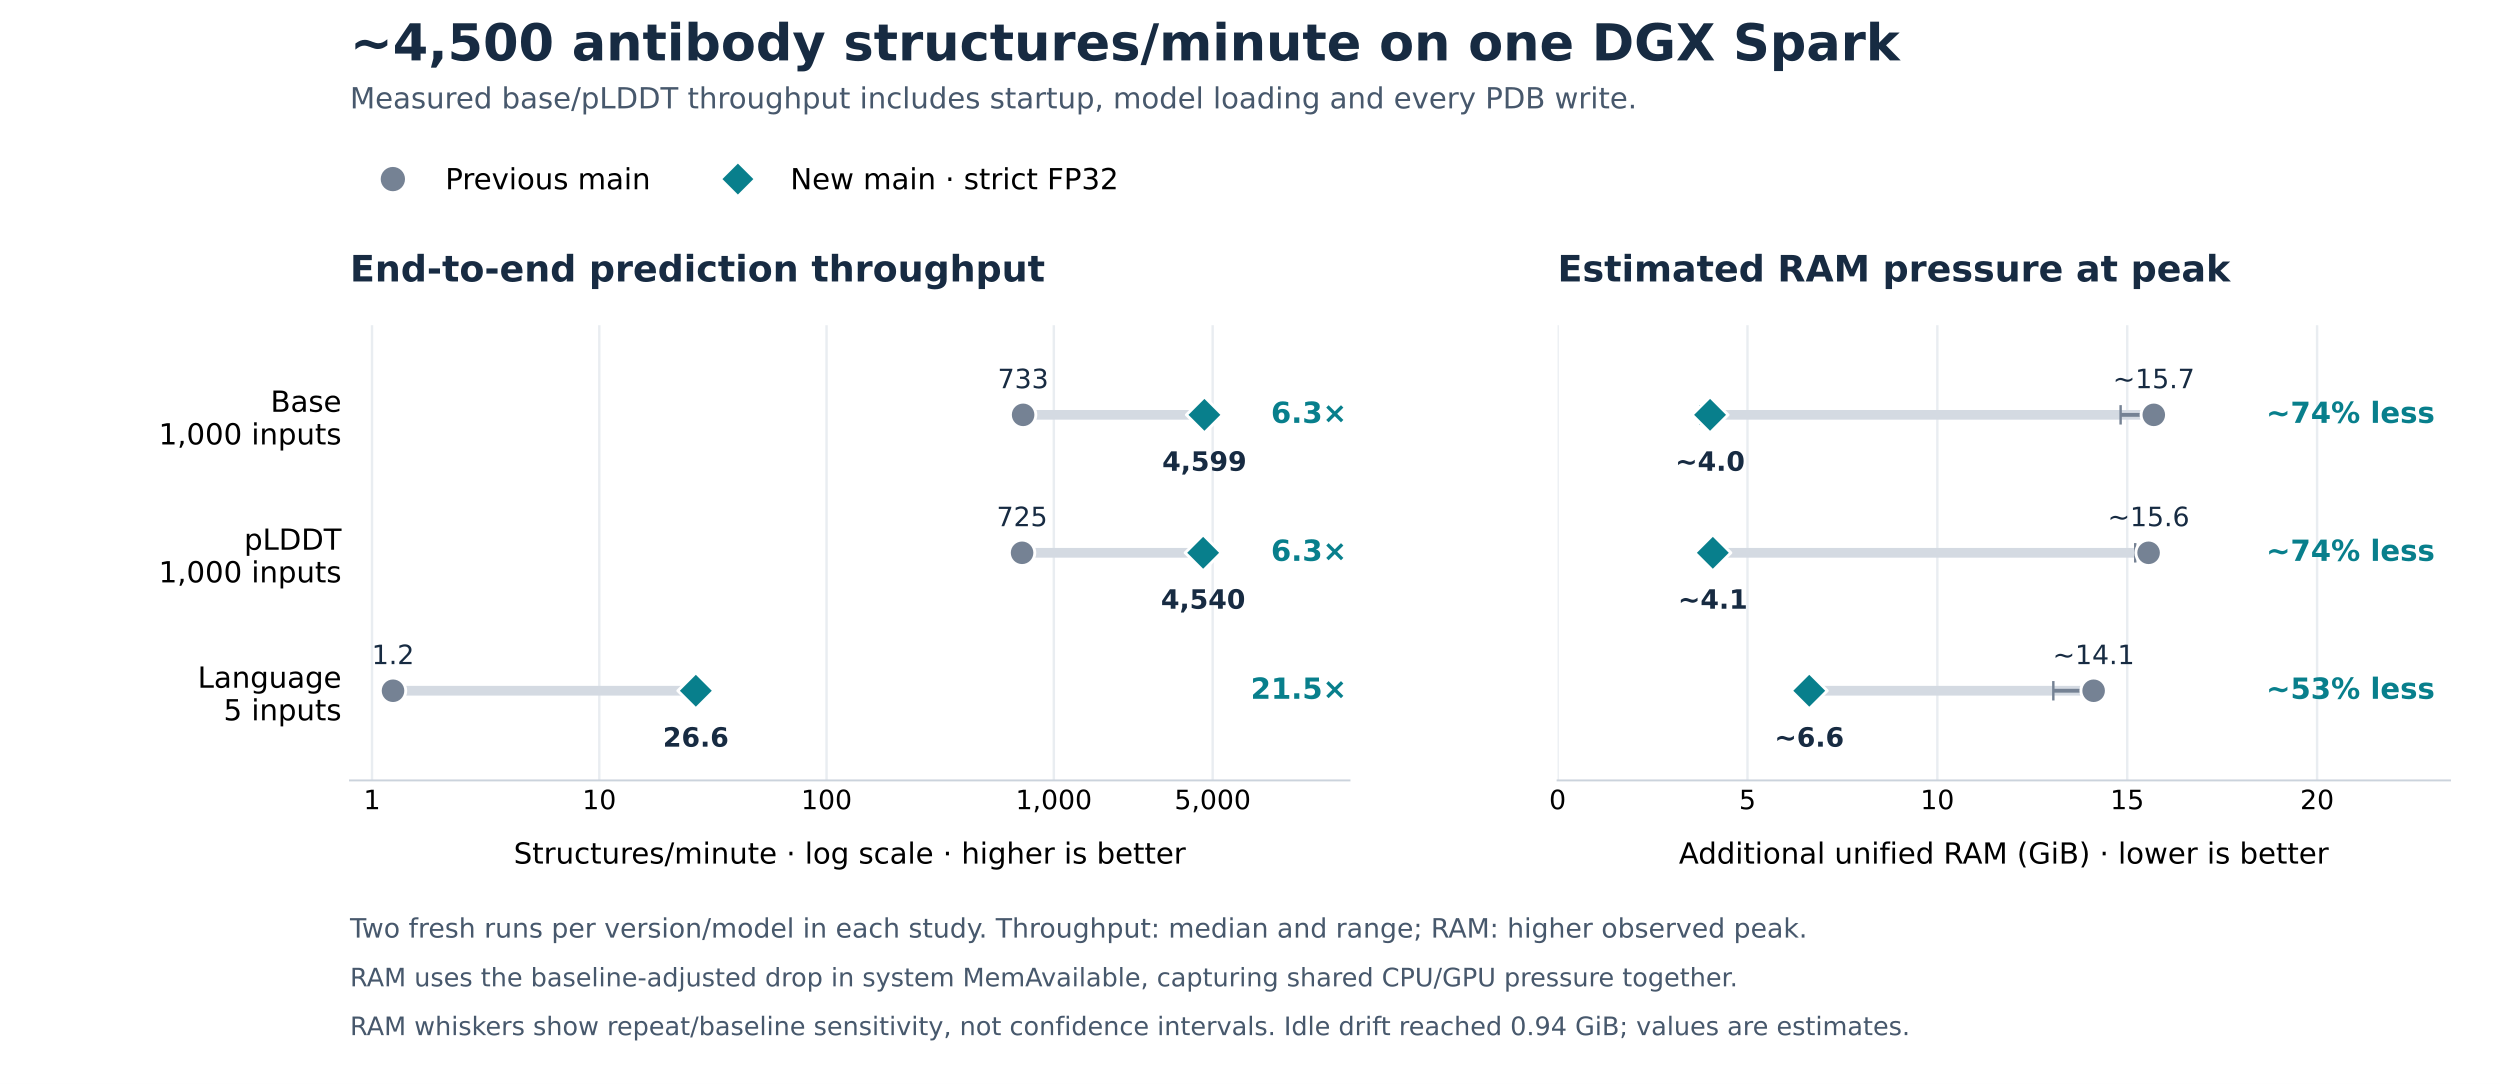
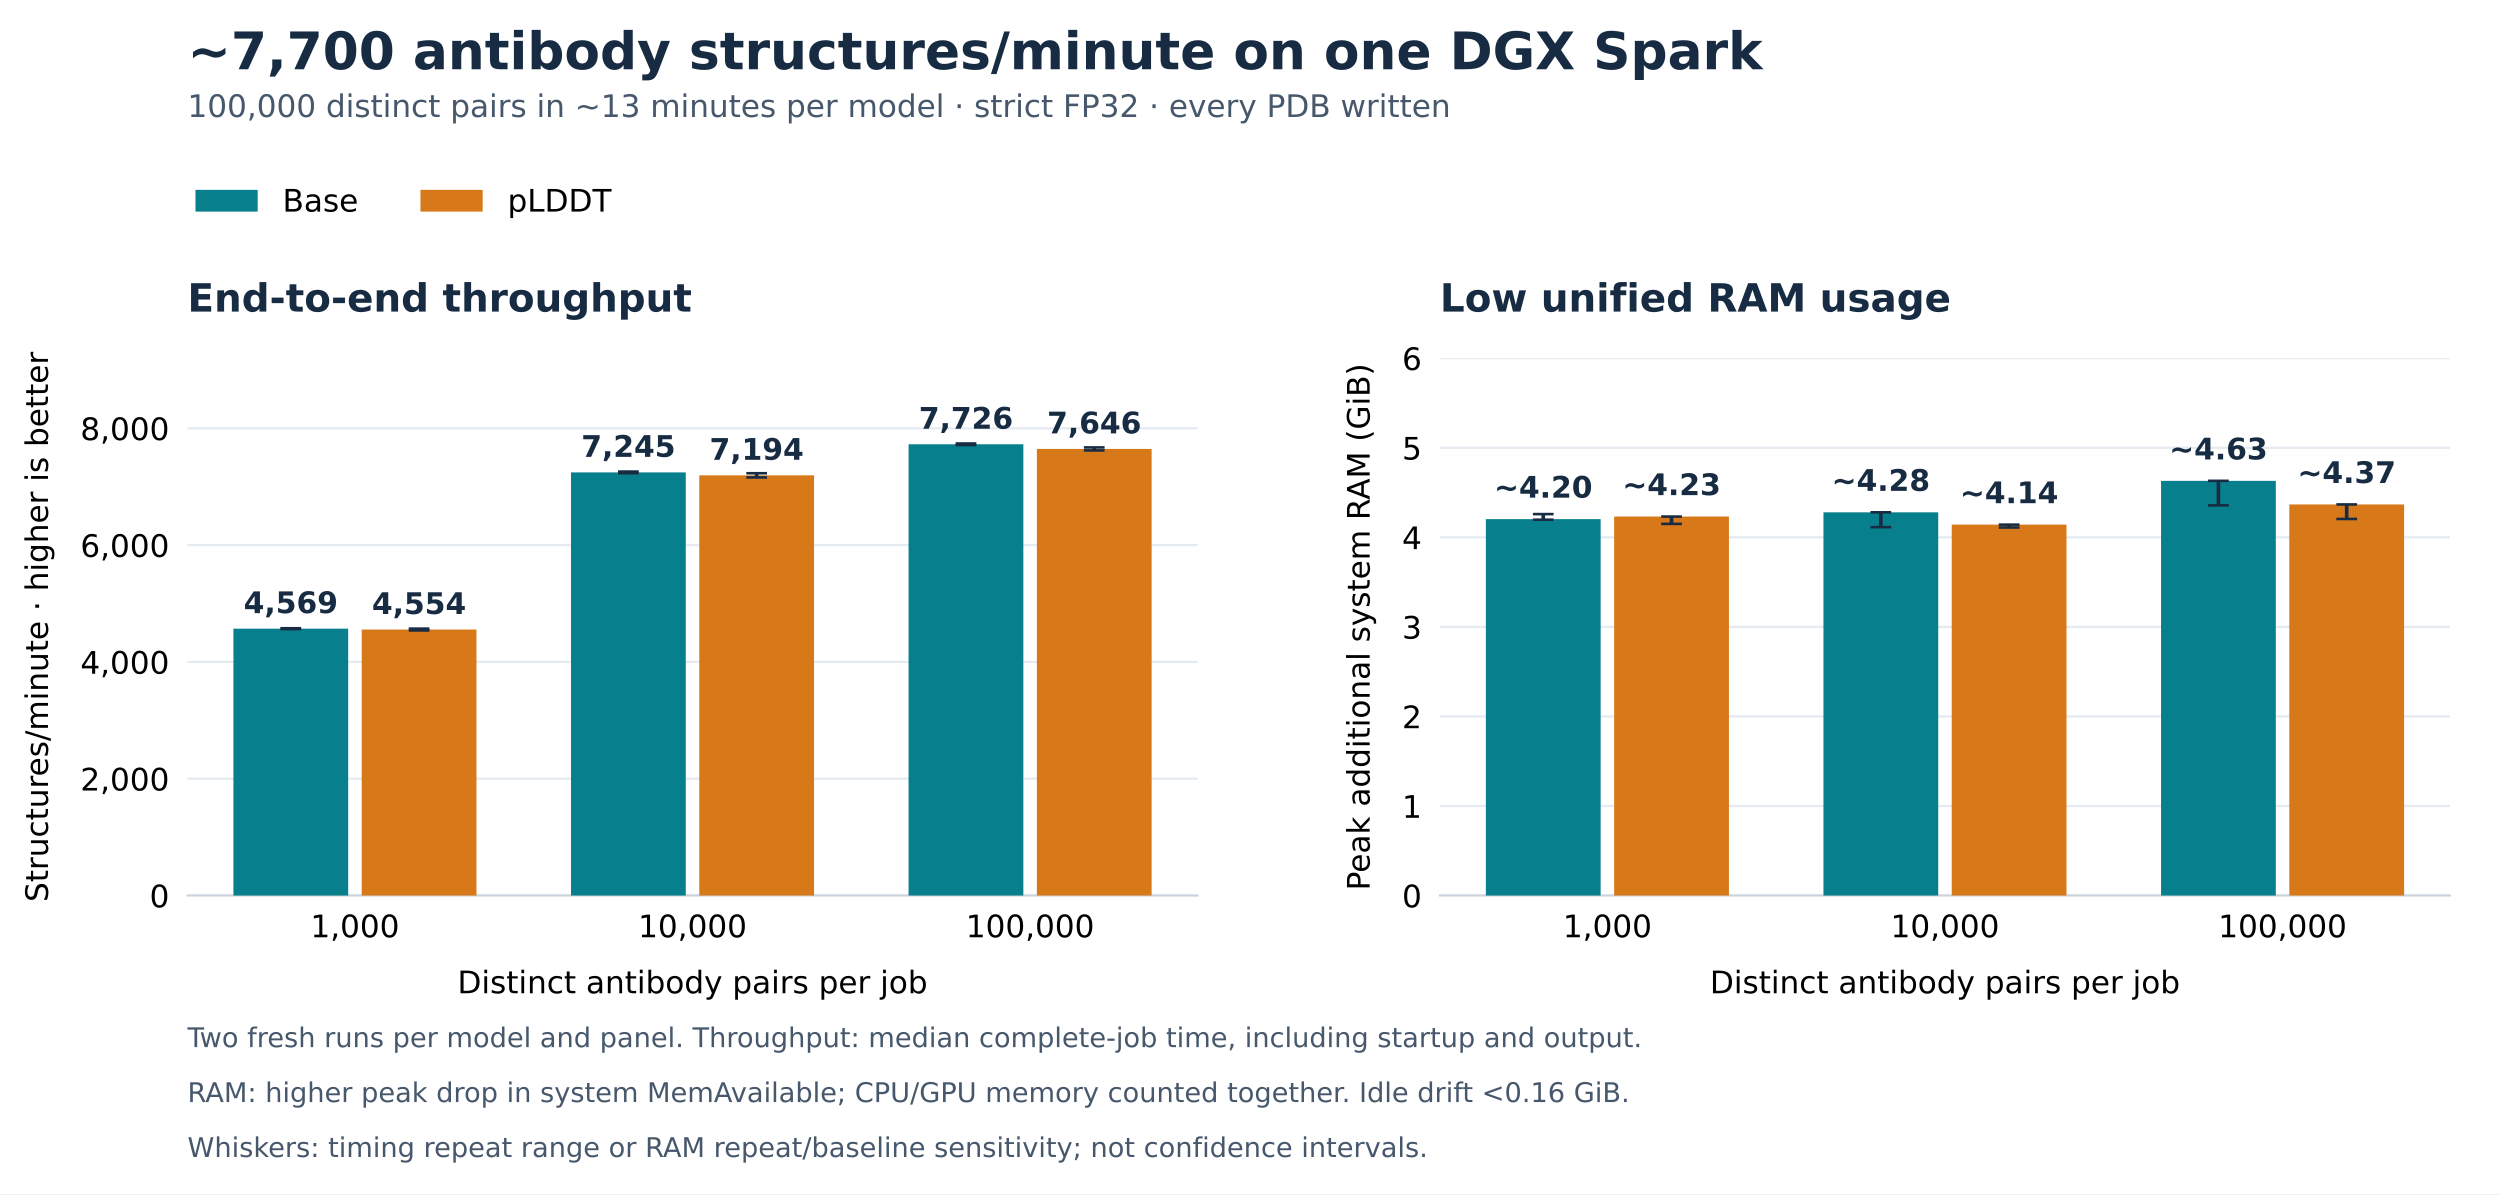
- <svg xmlns="http://www.w3.org/2000/svg" xmlns:xlink="http://www.w3.org/1999/xlink" width="1029.6pt" height="446.4pt" viewBox="0 0 1029.6 446.4" version="1.1">
+ <svg xmlns="http://www.w3.org/2000/svg" xmlns:xlink="http://www.w3.org/1999/xlink" width="964.8pt" height="460.8pt" viewBox="0 0 964.8 460.8" version="1.1">
  <defs>
    <style type="text/css">*{stroke-linejoin: round; stroke-linecap: butt}</style>
  </defs>
  <g id="figure_1">
    <g id="patch_1">
-       <path d="M 0 446.4  L 1029.6 446.4  L 1029.6 0  L 0 0  z " style="fill: #ffffff" />
+       <path d="M 0 460.8 L 964.8 460.8 L 964.8 0 L 0 0 z " style="fill: #ffffff" />
    </g>
    <g id="axes_1">
      <g id="patch_2">
-         <path d="M 144.144 321.408  L 555.774 321.408  L 555.774 133.92  L 144.144 133.92  z " style="fill: #ffffff" />
+         <path d="M 72.36 345.6 L 462.156 345.6 L 462.156 138.24 L 72.36 138.24 z " style="fill: #ffffff" />
      </g>
      <g id="matplotlib.axis_1">
        <g id="xtick_1">
-           <g id="line2d_1">
-             <path d="M 153.214 321.408  L 153.214 133.92  " clip-path="url(#pf43933670c)" style="fill: none; stroke: #e9edf1; stroke-linecap: square" />
-           </g>
+           <g id="line2d_1" />
+           <g id="text_1">
+             <text style="font-size: 12px; font-family: 'DejaVu Sans'; text-anchor: middle" x="136.979" y="361.718" transform="rotate(-0 136.9787 361.7181)">1,000</text>
+           </g>
+         </g>
+         <g id="xtick_2">
          <g id="line2d_2" />
-           <g id="text_1">
-             <text style="font-size: 11px; font-family: 'DejaVu Sans'; text-anchor: middle" x="153.214" y="333.266" transform="rotate(-0 153.2144 333.2663)">1</text>
-           </g>
-         </g>
-         <g id="xtick_2">
-           <g id="line2d_3">
-             <path d="M 246.81 321.408  L 246.81 133.92  " clip-path="url(#pf43933670c)" style="fill: none; stroke: #e9edf1; stroke-linecap: square" />
-           </g>
-           <g id="line2d_4" />
          <g id="text_2">
-             <text style="font-size: 11px; font-family: 'DejaVu Sans'; text-anchor: middle" x="246.81" y="333.266" transform="rotate(-0 246.8105 333.2663)">10</text>
+             <text style="font-size: 12px; font-family: 'DejaVu Sans'; text-anchor: middle" x="267.258" y="361.718" transform="rotate(-0 267.2582 361.7181)">10,000</text>
          </g>
        </g>
        <g id="xtick_3">
-           <g id="line2d_5">
-             <path d="M 340.407 321.408  L 340.407 133.92  " clip-path="url(#pf43933670c)" style="fill: none; stroke: #e9edf1; stroke-linecap: square" />
-           </g>
-           <g id="line2d_6" />
+           <g id="line2d_3" />
          <g id="text_3">
-             <text style="font-size: 11px; font-family: 'DejaVu Sans'; text-anchor: middle" x="340.407" y="333.266" transform="rotate(-0 340.4066 333.2663)">100</text>
-           </g>
-         </g>
-         <g id="xtick_4">
-           <g id="line2d_7">
-             <path d="M 434.003 321.408  L 434.003 133.92  " clip-path="url(#pf43933670c)" style="fill: none; stroke: #e9edf1; stroke-linecap: square" />
-           </g>
-           <g id="line2d_8" />
-           <g id="text_4">
-             <text style="font-size: 11px; font-family: 'DejaVu Sans'; text-anchor: middle" x="434.003" y="333.266" transform="rotate(-0 434.0027 333.2663)">1,000</text>
-           </g>
-         </g>
-         <g id="xtick_5">
-           <g id="line2d_9">
-             <path d="M 499.424 321.408  L 499.424 133.92  " clip-path="url(#pf43933670c)" style="fill: none; stroke: #e9edf1; stroke-linecap: square" />
-           </g>
-           <g id="line2d_10" />
-           <g id="text_5">
-             <text style="font-size: 11px; font-family: 'DejaVu Sans'; text-anchor: middle" x="499.424" y="333.266" transform="rotate(-0 499.4235 333.2663)">5,000</text>
-           </g>
-         </g>
-         <g id="text_6">
-           <text style="font-size: 12px; font-family: 'DejaVu Sans'; text-anchor: middle" x="349.959" y="355.672" transform="rotate(-0 349.959 355.6721)">Structures/minute · log scale · higher is better</text>
+             <text style="font-size: 12px; font-family: 'DejaVu Sans'; text-anchor: middle" x="397.538" y="361.718" transform="rotate(-0 397.5378 361.7181)">100,000</text>
+           </g>
+         </g>
+         <g id="text_4">
+           <text style="font-size: 12px; font-family: 'DejaVu Sans'; text-anchor: middle" x="267.258" y="383.332" transform="rotate(-0 267.2582 383.3319)">Distinct antibody pairs per job</text>
        </g>
      </g>
      <g id="matplotlib.axis_2">
        <g id="ytick_1">
+           <g id="line2d_4">
+             <path d="M 72.36 345.6 L 462.156 345.6 " clip-path="url(#p805d347c36)" style="fill: none; stroke: #e5ebf0; stroke-width: 0.9; stroke-linecap: square" />
+           </g>
+           <g id="line2d_5" />
+           <g id="text_5">
+             <text style="font-size: 12px; font-family: 'DejaVu Sans'; text-anchor: end" x="65.36" y="350.159" transform="rotate(-0 65.36 350.1591)">0</text>
+           </g>
+         </g>
+         <g id="ytick_2">
+           <g id="line2d_6">
+             <path d="M 72.36 300.522 L 462.156 300.522 " clip-path="url(#p805d347c36)" style="fill: none; stroke: #e5ebf0; stroke-width: 0.9; stroke-linecap: square" />
+           </g>
+           <g id="line2d_7" />
+           <g id="text_6">
+             <text style="font-size: 12px; font-family: 'DejaVu Sans'; text-anchor: end" x="65.36" y="305.081" transform="rotate(-0 65.36 305.0808)">2,000</text>
+           </g>
+         </g>
+         <g id="ytick_3">
+           <g id="line2d_8">
+             <path d="M 72.36 255.443 L 462.156 255.443 " clip-path="url(#p805d347c36)" style="fill: none; stroke: #e5ebf0; stroke-width: 0.9; stroke-linecap: square" />
+           </g>
+           <g id="line2d_9" />
+           <g id="text_7">
+             <text style="font-size: 12px; font-family: 'DejaVu Sans'; text-anchor: end" x="65.36" y="260.003" transform="rotate(-0 65.36 260.0025)">4,000</text>
+           </g>
+         </g>
+         <g id="ytick_4">
+           <g id="line2d_10">
+             <path d="M 72.36 210.365 L 462.156 210.365 " clip-path="url(#p805d347c36)" style="fill: none; stroke: #e5ebf0; stroke-width: 0.9; stroke-linecap: square" />
+           </g>
          <g id="line2d_11" />
-           <g id="text_7">
-             <text style="font-size: 12px; font-family: 'DejaVu Sans'" transform="translate(111.4221 169.6016)">Base</text>
-             <text style="font-size: 12px; font-family: 'DejaVu Sans'" transform="translate(65.359 183.039)">1,000 inputs</text>
-           </g>
-         </g>
-         <g id="ytick_2">
-           <g id="line2d_12" />
          <g id="text_8">
-             <text style="font-size: 12px; font-family: 'DejaVu Sans'" transform="translate(100.5302 226.4162)">pLDDT</text>
-             <text style="font-size: 12px; font-family: 'DejaVu Sans'" transform="translate(65.359 239.8536)">1,000 inputs</text>
-           </g>
-         </g>
-         <g id="ytick_3">
+             <text style="font-size: 12px; font-family: 'DejaVu Sans'; text-anchor: end" x="65.36" y="214.924" transform="rotate(-0 65.36 214.9243)">6,000</text>
+           </g>
+         </g>
+         <g id="ytick_5">
+           <g id="line2d_12">
+             <path d="M 72.36 165.287 L 462.156 165.287 " clip-path="url(#p805d347c36)" style="fill: none; stroke: #e5ebf0; stroke-width: 0.9; stroke-linecap: square" />
+           </g>
          <g id="line2d_13" />
          <g id="text_9">
-             <text style="font-size: 12px; font-family: 'DejaVu Sans'" transform="translate(81.42025 283.2307)">Language</text>
-             <text style="font-size: 12px; font-family: 'DejaVu Sans'" transform="translate(92.07775 296.6681)">5 inputs</text>
-           </g>
-         </g>
+             <text style="font-size: 12px; font-family: 'DejaVu Sans'; text-anchor: end" x="65.36" y="169.846" transform="rotate(-0 65.36 169.846)">8,000</text>
+           </g>
+         </g>
+         <g id="text_10">
+           <text style="font-size: 12px; font-family: 'DejaVu Sans'; text-anchor: middle" x="18.511" y="241.92" transform="rotate(-90 18.51063 241.92)">Structures/minute · higher is better</text>
+         </g>
+       </g>
+       <g id="patch_3">
+         <path d="M 72.36 345.6 L 462.156 345.6 " style="fill: none; stroke: #cbd3dc; stroke-width: 0.8; stroke-linejoin: miter; stroke-linecap: square" />
+       </g>
+       <g id="patch_4">
+         <path d="M 90.078 345.6 L 134.373 345.6 L 134.373 242.619 L 90.078 242.619 z " clip-path="url(#p805d347c36)" style="fill: #087f8c" />
+       </g>
+       <g id="patch_5">
+         <path d="M 220.358 345.6 L 264.653 345.6 L 264.653 182.307 L 220.358 182.307 z " clip-path="url(#p805d347c36)" style="fill: #087f8c" />
+       </g>
+       <g id="patch_6">
+         <path d="M 350.637 345.6 L 394.932 345.6 L 394.932 171.456 L 350.637 171.456 z " clip-path="url(#p805d347c36)" style="fill: #087f8c" />
+       </g>
+       <g id="text_11">
+         <text style="font-weight: 700; font-size: 11.5px; font-family: 'DejaVu Sans'; text-anchor: middle; fill: #172b42" x="112.226" y="236.621" transform="rotate(-0 112.2255 236.6214)">4,569</text>
+       </g>
+       <g id="text_12">
+         <text style="font-weight: 700; font-size: 11.5px; font-family: 'DejaVu Sans'; text-anchor: middle; fill: #172b42" x="242.505" y="176.309" transform="rotate(-0 242.5051 176.3093)">7,245</text>
+       </g>
+       <g id="text_13">
+         <text style="font-weight: 700; font-size: 11.5px; font-family: 'DejaVu Sans'; text-anchor: middle; fill: #172b42" x="372.785" y="165.458" transform="rotate(-0 372.7847 165.458)">7,726</text>
+       </g>
+       <g id="patch_7">
+         <path d="M 139.584 345.6 L 183.879 345.6 L 183.879 242.95 L 139.584 242.95 z " clip-path="url(#p805d347c36)" style="fill: #d77819" />
+       </g>
+       <g id="patch_8">
+         <path d="M 269.864 345.6 L 314.159 345.6 L 314.159 183.445 L 269.864 183.445 z " clip-path="url(#p805d347c36)" style="fill: #d77819" />
+       </g>
+       <g id="patch_9">
+         <path d="M 400.143 345.6 L 444.438 345.6 L 444.438 173.256 L 400.143 173.256 z " clip-path="url(#p805d347c36)" style="fill: #d77819" />
+       </g>
+       <g id="text_14">
+         <text style="font-weight: 700; font-size: 11.5px; font-family: 'DejaVu Sans'; text-anchor: middle; fill: #172b42" x="161.732" y="236.953" transform="rotate(-0 161.7318 236.9526)">4,554</text>
+       </g>
+       <g id="text_15">
+         <text style="font-weight: 700; font-size: 11.5px; font-family: 'DejaVu Sans'; text-anchor: middle; fill: #172b42" x="292.011" y="177.447" transform="rotate(-0 292.0113 177.4475)">7,194</text>
+       </g>
+       <g id="text_16">
+         <text style="font-weight: 700; font-size: 11.5px; font-family: 'DejaVu Sans'; text-anchor: middle; fill: #172b42" x="422.291" y="167.258" transform="rotate(-0 422.2909 167.2584)">7,646</text>
+       </g>
+       <g id="text_17">
+         <text style="font-weight: 700; font-size: 15px; font-family: 'DejaVu Sans'; text-anchor: start; fill: #172b42" x="72.36" y="120.24" transform="rotate(-0 72.36 120.24)">End-to-end throughput</text>
+       </g>
+       <g id="LineCollection_1">
+         <path d="M 112.226 242.785 L 112.226 242.453 " clip-path="url(#p805d347c36)" style="fill: none; stroke: #172b42; stroke-width: 1.4" />
+         <path d="M 242.505 182.639 L 242.505 181.974 " clip-path="url(#p805d347c36)" style="fill: none; stroke: #172b42; stroke-width: 1.4" />
+         <path d="M 372.785 171.754 L 372.785 171.157 " clip-path="url(#p805d347c36)" style="fill: none; stroke: #172b42; stroke-width: 1.4" />
      </g>
      <g id="line2d_14">
-         <path d="M 421.361 170.849  L 496.024 170.849  " clip-path="url(#pf43933670c)" style="fill: none; stroke: #d4dae2; stroke-width: 4; stroke-linecap: square" />
+         <defs>
+           <path id="m60448e341d" d="M 4 0 L -4 -0 " style="stroke: #172b42" />
+         </defs>
+         <g clip-path="url(#p805d347c36)">
+           <use xlink:href="#m60448e341d" x="112.226" y="242.785" style="fill: #172b42; stroke: #172b42" />
+           <use xlink:href="#m60448e341d" x="242.505" y="182.639" style="fill: #172b42; stroke: #172b42" />
+           <use xlink:href="#m60448e341d" x="372.785" y="171.754" style="fill: #172b42; stroke: #172b42" />
+         </g>
      </g>
      <g id="line2d_15">
-         <path d="M 420.931 227.664  L 495.502 227.664  " clip-path="url(#pf43933670c)" style="fill: none; stroke: #d4dae2; stroke-width: 4; stroke-linecap: square" />
+         <g clip-path="url(#p805d347c36)">
+           <use xlink:href="#m60448e341d" x="112.226" y="242.453" style="fill: #172b42; stroke: #172b42" />
+           <use xlink:href="#m60448e341d" x="242.505" y="181.974" style="fill: #172b42; stroke: #172b42" />
+           <use xlink:href="#m60448e341d" x="372.785" y="171.157" style="fill: #172b42; stroke: #172b42" />
+         </g>
+       </g>
+       <g id="LineCollection_2">
+         <path d="M 161.732 243.31 L 161.732 242.588 " clip-path="url(#p805d347c36)" style="fill: none; stroke: #172b42; stroke-width: 1.4" />
+         <path d="M 292.011 184.252 L 292.011 182.631 " clip-path="url(#p805d347c36)" style="fill: none; stroke: #172b42; stroke-width: 1.4" />
+         <path d="M 422.291 173.827 L 422.291 172.682 " clip-path="url(#p805d347c36)" style="fill: none; stroke: #172b42; stroke-width: 1.4" />
      </g>
      <g id="line2d_16">
-         <path d="M 161.864 284.479  L 286.575 284.479  " clip-path="url(#pf43933670c)" style="fill: none; stroke: #d4dae2; stroke-width: 4; stroke-linecap: square" />
-       </g>
-       <g id="LineCollection_1">
-         <path d="M 421.242 170.849  L 421.479 170.849  " clip-path="url(#pf43933670c)" style="fill: none; stroke: #758294; stroke-width: 1.6" />
+         <g clip-path="url(#p805d347c36)">
+           <use xlink:href="#m60448e341d" x="161.732" y="243.31" style="fill: #172b42; stroke: #172b42" />
+           <use xlink:href="#m60448e341d" x="292.011" y="184.252" style="fill: #172b42; stroke: #172b42" />
+           <use xlink:href="#m60448e341d" x="422.291" y="173.827" style="fill: #172b42; stroke: #172b42" />
+         </g>
      </g>
      <g id="line2d_17">
-         <defs>
-           <path id="mc9628ff469" d="M 0 4  L 0 -4  " style="stroke: #758294" />
-         </defs>
-         <g clip-path="url(#pf43933670c)">
-           <use xlink:href="#mc9628ff469" x="421.242" y="170.849" style="fill: #758294; stroke: #758294" />
-         </g>
-       </g>
-       <g id="line2d_18">
-         <g clip-path="url(#pf43933670c)">
-           <use xlink:href="#mc9628ff469" x="421.479" y="170.849" style="fill: #758294; stroke: #758294" />
-         </g>
-       </g>
-       <g id="LineCollection_2">
-         <path d="M 495.792 170.849  L 496.258 170.849  " clip-path="url(#pf43933670c)" style="fill: none; stroke: #087f8c; stroke-width: 1.6" />
-       </g>
-       <g id="line2d_19">
-         <defs>
-           <path id="med620da8b1" d="M 0 4  L 0 -4  " style="stroke: #087f8c" />
-         </defs>
-         <g clip-path="url(#pf43933670c)">
-           <use xlink:href="#med620da8b1" x="495.792" y="170.849" style="fill: #087f8c; stroke: #087f8c" />
-         </g>
-       </g>
-       <g id="line2d_20">
-         <g clip-path="url(#pf43933670c)">
-           <use xlink:href="#med620da8b1" x="496.258" y="170.849" style="fill: #087f8c; stroke: #087f8c" />
-         </g>
+         <g clip-path="url(#p805d347c36)">
+           <use xlink:href="#m60448e341d" x="161.732" y="242.588" style="fill: #172b42; stroke: #172b42" />
+           <use xlink:href="#m60448e341d" x="292.011" y="182.631" style="fill: #172b42; stroke: #172b42" />
+           <use xlink:href="#m60448e341d" x="422.291" y="172.682" style="fill: #172b42; stroke: #172b42" />
+         </g>
+       </g>
+     </g>
+     <g id="axes_2">
+       <g id="patch_10">
+         <path d="M 555.708 345.6 L 945.504 345.6 L 945.504 138.24 L 555.708 138.24 z " style="fill: #ffffff" />
+       </g>
+       <g id="matplotlib.axis_3">
+         <g id="xtick_4">
+           <g id="line2d_18" />
+           <g id="text_18">
+             <text style="font-size: 12px; font-family: 'DejaVu Sans'; text-anchor: middle" x="620.326" y="361.718" transform="rotate(-0 620.3262 361.7181)">1,000</text>
+           </g>
+         </g>
+         <g id="xtick_5">
+           <g id="line2d_19" />
+           <g id="text_19">
+             <text style="font-size: 12px; font-family: 'DejaVu Sans'; text-anchor: middle" x="750.606" y="361.718" transform="rotate(-0 750.6058 361.7181)">10,000</text>
+           </g>
+         </g>
+         <g id="xtick_6">
+           <g id="line2d_20" />
+           <g id="text_20">
+             <text style="font-size: 12px; font-family: 'DejaVu Sans'; text-anchor: middle" x="880.885" y="361.718" transform="rotate(-0 880.8853 361.7181)">100,000</text>
+           </g>
+         </g>
+         <g id="text_21">
+           <text style="font-size: 12px; font-family: 'DejaVu Sans'; text-anchor: middle" x="750.606" y="383.332" transform="rotate(-0 750.6058 383.3319)">Distinct antibody pairs per job</text>
+         </g>
+       </g>
+       <g id="matplotlib.axis_4">
+         <g id="ytick_6">
+           <g id="line2d_21">
+             <path d="M 555.708 345.6 L 945.504 345.6 " clip-path="url(#p4f1511c86a)" style="fill: none; stroke: #e5ebf0; stroke-width: 0.9; stroke-linecap: square" />
+           </g>
+           <g id="line2d_22" />
+           <g id="text_22">
+             <text style="font-size: 12px; font-family: 'DejaVu Sans'; text-anchor: end" x="548.708" y="350.159" transform="rotate(-0 548.7076 350.1591)">0</text>
+           </g>
+         </g>
+         <g id="ytick_7">
+           <g id="line2d_23">
+             <path d="M 555.708 311.04 L 945.504 311.04 " clip-path="url(#p4f1511c86a)" style="fill: none; stroke: #e5ebf0; stroke-width: 0.9; stroke-linecap: square" />
+           </g>
+           <g id="line2d_24" />
+           <g id="text_23">
+             <text style="font-size: 12px; font-family: 'DejaVu Sans'; text-anchor: end" x="548.708" y="315.599" transform="rotate(-0 548.7076 315.5991)">1</text>
+           </g>
+         </g>
+         <g id="ytick_8">
+           <g id="line2d_25">
+             <path d="M 555.708 276.48 L 945.504 276.48 " clip-path="url(#p4f1511c86a)" style="fill: none; stroke: #e5ebf0; stroke-width: 0.9; stroke-linecap: square" />
+           </g>
+           <g id="line2d_26" />
+           <g id="text_24">
+             <text style="font-size: 12px; font-family: 'DejaVu Sans'; text-anchor: end" x="548.708" y="281.039" transform="rotate(-0 548.7076 281.0391)">2</text>
+           </g>
+         </g>
+         <g id="ytick_9">
+           <g id="line2d_27">
+             <path d="M 555.708 241.92 L 945.504 241.92 " clip-path="url(#p4f1511c86a)" style="fill: none; stroke: #e5ebf0; stroke-width: 0.9; stroke-linecap: square" />
+           </g>
+           <g id="line2d_28" />
+           <g id="text_25">
+             <text style="font-size: 12px; font-family: 'DejaVu Sans'; text-anchor: end" x="548.708" y="246.479" transform="rotate(-0 548.7076 246.4791)">3</text>
+           </g>
+         </g>
+         <g id="ytick_10">
+           <g id="line2d_29">
+             <path d="M 555.708 207.36 L 945.504 207.36 " clip-path="url(#p4f1511c86a)" style="fill: none; stroke: #e5ebf0; stroke-width: 0.9; stroke-linecap: square" />
+           </g>
+           <g id="line2d_30" />
+           <g id="text_26">
+             <text style="font-size: 12px; font-family: 'DejaVu Sans'; text-anchor: end" x="548.708" y="211.919" transform="rotate(-0 548.7076 211.9191)">4</text>
+           </g>
+         </g>
+         <g id="ytick_11">
+           <g id="line2d_31">
+             <path d="M 555.708 172.8 L 945.504 172.8 " clip-path="url(#p4f1511c86a)" style="fill: none; stroke: #e5ebf0; stroke-width: 0.9; stroke-linecap: square" />
+           </g>
+           <g id="line2d_32" />
+           <g id="text_27">
+             <text style="font-size: 12px; font-family: 'DejaVu Sans'; text-anchor: end" x="548.708" y="177.359" transform="rotate(-0 548.7076 177.3591)">5</text>
+           </g>
+         </g>
+         <g id="ytick_12">
+           <g id="line2d_33">
+             <path d="M 555.708 138.24 L 945.504 138.24 " clip-path="url(#p4f1511c86a)" style="fill: none; stroke: #e5ebf0; stroke-width: 0.9; stroke-linecap: square" />
+           </g>
+           <g id="line2d_34" />
+           <g id="text_28">
+             <text style="font-size: 12px; font-family: 'DejaVu Sans'; text-anchor: end" x="548.708" y="142.799" transform="rotate(-0 548.7076 142.7991)">6</text>
+           </g>
+         </g>
+         <g id="text_29">
+           <text style="font-size: 12px; font-family: 'DejaVu Sans'; text-anchor: middle" x="528.577" y="241.92" transform="rotate(-90 528.5769 241.92)">Peak additional system RAM (GiB)</text>
+         </g>
+       </g>
+       <g id="patch_11">
+         <path d="M 555.708 345.6 L 945.504 345.6 " style="fill: none; stroke: #cbd3dc; stroke-width: 0.8; stroke-linejoin: miter; stroke-linecap: square" />
+       </g>
+       <g id="patch_12">
+         <path d="M 573.426 345.6 L 617.721 345.6 L 617.721 200.333 L 573.426 200.333 z " clip-path="url(#p4f1511c86a)" style="fill: #087f8c" />
+       </g>
+       <g id="patch_13">
+         <path d="M 703.705 345.6 L 748 345.6 L 748 197.708 L 703.705 197.708 z " clip-path="url(#p4f1511c86a)" style="fill: #087f8c" />
+       </g>
+       <g id="patch_14">
+         <path d="M 833.985 345.6 L 878.28 345.6 L 878.28 185.575 L 833.985 185.575 z " clip-path="url(#p4f1511c86a)" style="fill: #087f8c" />
+       </g>
+       <g id="text_30">
+         <text style="font-weight: 700; font-size: 11.5px; font-family: 'DejaVu Sans'; text-anchor: middle; fill: #172b42" x="595.573" y="192.066" transform="rotate(-0 595.5731 192.0663)">~4.20</text>
+       </g>
+       <g id="text_31">
+         <text style="font-weight: 700; font-size: 11.5px; font-family: 'DejaVu Sans'; text-anchor: middle; fill: #172b42" x="725.853" y="189.441" transform="rotate(-0 725.8527 189.4415)">~4.28</text>
+       </g>
+       <g id="text_32">
+         <text style="font-weight: 700; font-size: 11.5px; font-family: 'DejaVu Sans'; text-anchor: middle; fill: #172b42" x="856.132" y="177.308" transform="rotate(-0 856.1322 177.3078)">~4.63</text>
+       </g>
+       <g id="patch_15">
+         <path d="M 622.932 345.6 L 667.227 345.6 L 667.227 199.344 L 622.932 199.344 z " clip-path="url(#p4f1511c86a)" style="fill: #d77819" />
+       </g>
+       <g id="patch_16">
+         <path d="M 753.211 345.6 L 797.506 345.6 L 797.506 202.464 L 753.211 202.464 z " clip-path="url(#p4f1511c86a)" style="fill: #d77819" />
+       </g>
+       <g id="patch_17">
+         <path d="M 883.491 345.6 L 927.786 345.6 L 927.786 194.675 L 883.491 194.675 z " clip-path="url(#p4f1511c86a)" style="fill: #d77819" />
+       </g>
+       <g id="text_33">
+         <text style="font-weight: 700; font-size: 11.5px; font-family: 'DejaVu Sans'; text-anchor: middle; fill: #172b42" x="645.079" y="191.078" transform="rotate(-0 645.0793 191.0775)">~4.23</text>
+       </g>
+       <g id="text_34">
+         <text style="font-weight: 700; font-size: 11.5px; font-family: 'DejaVu Sans'; text-anchor: middle; fill: #172b42" x="775.359" y="194.197" transform="rotate(-0 775.3589 194.1974)">~4.14</text>
+       </g>
+       <g id="text_35">
+         <text style="font-weight: 700; font-size: 11.5px; font-family: 'DejaVu Sans'; text-anchor: middle; fill: #172b42" x="905.638" y="186.408" transform="rotate(-0 905.6385 186.4079)">~4.37</text>
+       </g>
+       <g id="text_36">
+         <text style="font-weight: 700; font-size: 15px; font-family: 'DejaVu Sans'; text-anchor: start; fill: #172b42" x="555.708" y="120.24" transform="rotate(-0 555.7076 120.24)">Low unified RAM usage</text>
      </g>
      <g id="LineCollection_3">
-         <path d="M 420.715 227.664  L 421.149 227.664  " clip-path="url(#pf43933670c)" style="fill: none; stroke: #758294; stroke-width: 1.6" />
-       </g>
-       <g id="line2d_21">
-         <g clip-path="url(#pf43933670c)">
-           <use xlink:href="#mc9628ff469" x="420.715" y="227.664" style="fill: #758294; stroke: #758294" />
-         </g>
-       </g>
-       <g id="line2d_22">
-         <g clip-path="url(#pf43933670c)">
-           <use xlink:href="#mc9628ff469" x="421.149" y="227.664" style="fill: #758294; stroke: #758294" />
+         <path d="M 595.573 200.565 L 595.573 198.391 " clip-path="url(#p4f1511c86a)" style="fill: none; stroke: #172b42; stroke-width: 1.4" />
+         <path d="M 725.853 203.452 L 725.853 197.708 " clip-path="url(#p4f1511c86a)" style="fill: none; stroke: #172b42; stroke-width: 1.4" />
+         <path d="M 856.132 195.027 L 856.132 185.575 " clip-path="url(#p4f1511c86a)" style="fill: none; stroke: #172b42; stroke-width: 1.4" />
+       </g>
+       <g id="line2d_35">
+         <g clip-path="url(#p4f1511c86a)">
+           <use xlink:href="#m60448e341d" x="595.573" y="200.565" style="fill: #172b42; stroke: #172b42" />
+           <use xlink:href="#m60448e341d" x="725.853" y="203.452" style="fill: #172b42; stroke: #172b42" />
+           <use xlink:href="#m60448e341d" x="856.132" y="195.027" style="fill: #172b42; stroke: #172b42" />
+         </g>
+       </g>
+       <g id="line2d_36">
+         <g clip-path="url(#p4f1511c86a)">
+           <use xlink:href="#m60448e341d" x="595.573" y="198.391" style="fill: #172b42; stroke: #172b42" />
+           <use xlink:href="#m60448e341d" x="725.853" y="197.708" style="fill: #172b42; stroke: #172b42" />
+           <use xlink:href="#m60448e341d" x="856.132" y="185.575" style="fill: #172b42; stroke: #172b42" />
        </g>
      </g>
      <g id="LineCollection_4">
-         <path d="M 495.478 227.664  L 495.526 227.664  " clip-path="url(#pf43933670c)" style="fill: none; stroke: #087f8c; stroke-width: 1.6" />
-       </g>
-       <g id="line2d_23">
-         <g clip-path="url(#pf43933670c)">
-           <use xlink:href="#med620da8b1" x="495.478" y="227.664" style="fill: #087f8c; stroke: #087f8c" />
-         </g>
-       </g>
-       <g id="line2d_24">
-         <g clip-path="url(#pf43933670c)">
-           <use xlink:href="#med620da8b1" x="495.526" y="227.664" style="fill: #087f8c; stroke: #087f8c" />
-         </g>
-       </g>
-       <g id="LineCollection_5">
-         <path d="M 158.679 284.479  L 165.32 284.479  " clip-path="url(#pf43933670c)" style="fill: none; stroke: #758294; stroke-width: 1.6" />
-       </g>
-       <g id="line2d_25">
-         <g clip-path="url(#pf43933670c)">
-           <use xlink:href="#mc9628ff469" x="158.679" y="284.479" style="fill: #758294; stroke: #758294" />
-         </g>
-       </g>
-       <g id="line2d_26">
-         <g clip-path="url(#pf43933670c)">
-           <use xlink:href="#mc9628ff469" x="165.32" y="284.479" style="fill: #758294; stroke: #758294" />
-         </g>
-       </g>
-       <g id="LineCollection_6">
-         <path d="M 285.687 284.479  L 287.483 284.479  " clip-path="url(#pf43933670c)" style="fill: none; stroke: #087f8c; stroke-width: 1.6" />
-       </g>
-       <g id="line2d_27">
-         <g clip-path="url(#pf43933670c)">
-           <use xlink:href="#med620da8b1" x="285.687" y="284.479" style="fill: #087f8c; stroke: #087f8c" />
-         </g>
-       </g>
-       <g id="line2d_28">
-         <g clip-path="url(#pf43933670c)">
-           <use xlink:href="#med620da8b1" x="287.483" y="284.479" style="fill: #087f8c; stroke: #087f8c" />
-         </g>
-       </g>
-       <g id="patch_3">
-         <path d="M 144.144 321.408  L 555.774 321.408  " style="fill: none; stroke: #cbd3dc; stroke-width: 0.8; stroke-linejoin: miter; stroke-linecap: square" />
-       </g>
-       <g id="PathCollection_1">
-         <defs>
-           <path id="m72ea532a6f" d="M 0 5.244  C 1.391 5.244 2.725 4.691 3.708 3.708  C 4.691 2.725 5.244 1.391 5.244 0  C 5.244 -1.391 4.691 -2.725 3.708 -3.708  C 2.725 -4.691 1.391 -5.244 0 -5.244  C -1.391 -5.244 -2.725 -4.691 -3.708 -3.708  C -4.691 -2.725 -5.244 -1.391 -5.244 0  C -5.244 1.391 -4.691 2.725 -3.708 3.708  C -2.725 4.691 -1.391 5.244 0 5.244  z " style="stroke: #ffffff; stroke-width: 1.2" />
-         </defs>
-         <g clip-path="url(#pf43933670c)">
-           <use xlink:href="#m72ea532a6f" x="421.361" y="170.849" style="fill: #758294; stroke: #ffffff; stroke-width: 1.2" />
-         </g>
-       </g>
-       <g id="text_10">
-         <text style="font-size: 11px; font-family: 'DejaVu Sans'; text-anchor: middle; fill: #172b42" x="421.361" y="159.885" transform="rotate(-0 421.3606 159.8848)">733</text>
-       </g>
-       <g id="PathCollection_2">
-         <defs>
-           <path id="m568b31c00f" d="M -0 7.416  L 7.416 0  L 0 -7.416  L -7.416 -0  z " style="stroke: #ffffff; stroke-width: 1.2" />
-         </defs>
-         <g clip-path="url(#pf43933670c)">
-           <use xlink:href="#m568b31c00f" x="496.024" y="170.849" style="fill: #087f8c; stroke: #ffffff; stroke-width: 1.2" />
-         </g>
-       </g>
-       <g id="text_11">
-         <text style="font-weight: 700; font-size: 11px; font-family: 'DejaVu Sans'; text-anchor: middle; fill: #172b42" x="496.024" y="193.885" transform="rotate(-0 496.0244 193.8848)">4,599</text>
-       </g>
-       <g id="text_12">
-         <text style="font-weight: 700; font-size: 12px; font-family: 'DejaVu Sans'; text-anchor: end; fill: #087f8c" x="554.745" y="174.161" transform="rotate(-0 554.7449 174.1607)">6.3×</text>
-       </g>
-       <g id="PathCollection_3">
-         <g clip-path="url(#pf43933670c)">
-           <use xlink:href="#m72ea532a6f" x="420.931" y="227.664" style="fill: #758294; stroke: #ffffff; stroke-width: 1.2" />
-         </g>
-       </g>
-       <g id="text_13">
-         <text style="font-size: 11px; font-family: 'DejaVu Sans'; text-anchor: middle; fill: #172b42" x="420.931" y="216.699" transform="rotate(-0 420.9312 216.6993)">725</text>
-       </g>
-       <g id="PathCollection_4">
-         <g clip-path="url(#pf43933670c)">
-           <use xlink:href="#m568b31c00f" x="495.502" y="227.664" style="fill: #087f8c; stroke: #ffffff; stroke-width: 1.2" />
-         </g>
-       </g>
-       <g id="text_14">
-         <text style="font-weight: 700; font-size: 11px; font-family: 'DejaVu Sans'; text-anchor: middle; fill: #172b42" x="495.502" y="250.699" transform="rotate(-0 495.502 250.6993)">4,540</text>
-       </g>
-       <g id="text_15">
-         <text style="font-weight: 700; font-size: 12px; font-family: 'DejaVu Sans'; text-anchor: end; fill: #087f8c" x="554.745" y="230.975" transform="rotate(-0 554.7449 230.9752)">6.3×</text>
-       </g>
-       <g id="PathCollection_5">
-         <g clip-path="url(#pf43933670c)">
-           <use xlink:href="#m72ea532a6f" x="161.864" y="284.479" style="fill: #758294; stroke: #ffffff; stroke-width: 1.2" />
-         </g>
-       </g>
-       <g id="text_16">
-         <text style="font-size: 11px; font-family: 'DejaVu Sans'; text-anchor: middle; fill: #172b42" x="161.864" y="273.514" transform="rotate(-0 161.8639 273.5139)">1.2</text>
-       </g>
-       <g id="PathCollection_6">
-         <g clip-path="url(#pf43933670c)">
-           <use xlink:href="#m568b31c00f" x="286.575" y="284.479" style="fill: #087f8c; stroke: #ffffff; stroke-width: 1.2" />
-         </g>
-       </g>
-       <g id="text_17">
-         <text style="font-weight: 700; font-size: 11px; font-family: 'DejaVu Sans'; text-anchor: middle; fill: #172b42" x="286.575" y="307.514" transform="rotate(-0 286.5752 307.5139)">26.6</text>
-       </g>
-       <g id="text_18">
-         <text style="font-weight: 700; font-size: 12px; font-family: 'DejaVu Sans'; text-anchor: end; fill: #087f8c" x="554.745" y="287.79" transform="rotate(-0 554.7449 287.7898)">21.5×</text>
-       </g>
-       <g id="text_19">
-         <text style="font-weight: 700; font-size: 15px; font-family: 'DejaVu Sans'; text-anchor: start; fill: #172b42" x="144.144" y="115.92" transform="rotate(-0 144.144 115.92)">End-to-end prediction throughput</text>
-       </g>
-     </g>
-     <g id="axes_2">
-       <g id="patch_4">
-         <path d="M 641.481 321.408  L 1009.008 321.408  L 1009.008 133.92  L 641.481 133.92  z " style="fill: #ffffff" />
-       </g>
-       <g id="matplotlib.axis_3">
-         <g id="xtick_6">
-           <g id="line2d_29">
-             <path d="M 641.481 321.408  L 641.481 133.92  " clip-path="url(#paa71dbbf7a)" style="fill: none; stroke: #e9edf1; stroke-linecap: square" />
-           </g>
-           <g id="line2d_30" />
-           <g id="text_20">
-             <text style="font-size: 11px; font-family: 'DejaVu Sans'; text-anchor: middle" x="641.481" y="333.266" transform="rotate(-0 641.4812 333.2663)">0</text>
-           </g>
-         </g>
-         <g id="xtick_7">
-           <g id="line2d_31">
-             <path d="M 719.678 321.408  L 719.678 133.92  " clip-path="url(#paa71dbbf7a)" style="fill: none; stroke: #e9edf1; stroke-linecap: square" />
-           </g>
-           <g id="line2d_32" />
-           <g id="text_21">
-             <text style="font-size: 11px; font-family: 'DejaVu Sans'; text-anchor: middle" x="719.678" y="333.266" transform="rotate(-0 719.6784 333.2663)">5</text>
-           </g>
-         </g>
-         <g id="xtick_8">
-           <g id="line2d_33">
-             <path d="M 797.876 321.408  L 797.876 133.92  " clip-path="url(#paa71dbbf7a)" style="fill: none; stroke: #e9edf1; stroke-linecap: square" />
-           </g>
-           <g id="line2d_34" />
-           <g id="text_22">
-             <text style="font-size: 11px; font-family: 'DejaVu Sans'; text-anchor: middle" x="797.876" y="333.266" transform="rotate(-0 797.8756 333.2663)">10</text>
-           </g>
-         </g>
-         <g id="xtick_9">
-           <g id="line2d_35">
-             <path d="M 876.073 321.408  L 876.073 133.92  " clip-path="url(#paa71dbbf7a)" style="fill: none; stroke: #e9edf1; stroke-linecap: square" />
-           </g>
-           <g id="line2d_36" />
-           <g id="text_23">
-             <text style="font-size: 11px; font-family: 'DejaVu Sans'; text-anchor: middle" x="876.073" y="333.266" transform="rotate(-0 876.0728 333.2663)">15</text>
-           </g>
-         </g>
-         <g id="xtick_10">
-           <g id="line2d_37">
-             <path d="M 954.27 321.408  L 954.27 133.92  " clip-path="url(#paa71dbbf7a)" style="fill: none; stroke: #e9edf1; stroke-linecap: square" />
-           </g>
-           <g id="line2d_38" />
-           <g id="text_24">
-             <text style="font-size: 11px; font-family: 'DejaVu Sans'; text-anchor: middle" x="954.27" y="333.266" transform="rotate(-0 954.27 333.2663)">20</text>
-           </g>
-         </g>
-         <g id="text_25">
-           <text style="font-size: 12px; font-family: 'DejaVu Sans'; text-anchor: middle" x="825.245" y="355.672" transform="rotate(-0 825.2446 355.6721)">Additional unified RAM (GiB) · lower is better</text>
-         </g>
-       </g>
-       <g id="matplotlib.axis_4">
-         <g id="ytick_4">
-           <g id="line2d_39" />
-         </g>
-         <g id="ytick_5">
-           <g id="line2d_40" />
-         </g>
-         <g id="ytick_6">
-           <g id="line2d_41" />
-         </g>
-       </g>
-       <g id="line2d_42">
-         <path d="M 887.017 170.849  L 704.269 170.849  " clip-path="url(#paa71dbbf7a)" style="fill: none; stroke: #d4dae2; stroke-width: 4; stroke-linecap: square" />
-       </g>
-       <g id="line2d_43">
-         <path d="M 884.876 227.664  L 705.415 227.664  " clip-path="url(#paa71dbbf7a)" style="fill: none; stroke: #d4dae2; stroke-width: 4; stroke-linecap: square" />
-       </g>
-       <g id="line2d_44">
-         <path d="M 862.239 284.479  L 745.121 284.479  " clip-path="url(#paa71dbbf7a)" style="fill: none; stroke: #d4dae2; stroke-width: 4; stroke-linecap: square" />
-       </g>
-       <g id="LineCollection_7">
-         <path d="M 873.356 170.849  L 887.017 170.849  " clip-path="url(#paa71dbbf7a)" style="fill: none; stroke: #758294; stroke-width: 1.6" />
-       </g>
-       <g id="line2d_45">
-         <g clip-path="url(#paa71dbbf7a)">
-           <use xlink:href="#mc9628ff469" x="873.356" y="170.849" style="fill: #758294; stroke: #758294" />
-         </g>
-       </g>
-       <g id="line2d_46">
-         <g clip-path="url(#paa71dbbf7a)">
-           <use xlink:href="#mc9628ff469" x="887.017" y="170.849" style="fill: #758294; stroke: #758294" />
-         </g>
-       </g>
-       <g id="LineCollection_8">
-         <path d="M 700.298 170.849  L 707.751 170.849  " clip-path="url(#paa71dbbf7a)" style="fill: none; stroke: #087f8c; stroke-width: 1.6" />
-       </g>
-       <g id="line2d_47">
-         <g clip-path="url(#paa71dbbf7a)">
-           <use xlink:href="#med620da8b1" x="700.298" y="170.849" style="fill: #087f8c; stroke: #087f8c" />
-         </g>
-       </g>
-       <g id="line2d_48">
-         <g clip-path="url(#paa71dbbf7a)">
-           <use xlink:href="#med620da8b1" x="707.751" y="170.849" style="fill: #087f8c; stroke: #087f8c" />
-         </g>
-       </g>
-       <g id="LineCollection_9">
-         <path d="M 879.372 227.664  L 885.164 227.664  " clip-path="url(#paa71dbbf7a)" style="fill: none; stroke: #758294; stroke-width: 1.6" />
-       </g>
-       <g id="line2d_49">
-         <g clip-path="url(#paa71dbbf7a)">
-           <use xlink:href="#mc9628ff469" x="879.372" y="227.664" style="fill: #758294; stroke: #758294" />
-         </g>
-       </g>
-       <g id="line2d_50">
-         <g clip-path="url(#paa71dbbf7a)">
-           <use xlink:href="#mc9628ff469" x="885.164" y="227.664" style="fill: #758294; stroke: #758294" />
-         </g>
-       </g>
-       <g id="LineCollection_10">
-         <path d="M 703.958 227.664  L 707.222 227.664  " clip-path="url(#paa71dbbf7a)" style="fill: none; stroke: #087f8c; stroke-width: 1.6" />
-       </g>
-       <g id="line2d_51">
-         <g clip-path="url(#paa71dbbf7a)">
-           <use xlink:href="#med620da8b1" x="703.958" y="227.664" style="fill: #087f8c; stroke: #087f8c" />
-         </g>
-       </g>
-       <g id="line2d_52">
-         <g clip-path="url(#paa71dbbf7a)">
-           <use xlink:href="#med620da8b1" x="707.222" y="227.664" style="fill: #087f8c; stroke: #087f8c" />
-         </g>
-       </g>
-       <g id="LineCollection_11">
-         <path d="M 845.644 284.479  L 862.239 284.479  " clip-path="url(#paa71dbbf7a)" style="fill: none; stroke: #758294; stroke-width: 1.6" />
-       </g>
-       <g id="line2d_53">
-         <g clip-path="url(#paa71dbbf7a)">
-           <use xlink:href="#mc9628ff469" x="845.644" y="284.479" style="fill: #758294; stroke: #758294" />
-         </g>
-       </g>
-       <g id="line2d_54">
-         <g clip-path="url(#paa71dbbf7a)">
-           <use xlink:href="#mc9628ff469" x="862.239" y="284.479" style="fill: #758294; stroke: #758294" />
-         </g>
-       </g>
-       <g id="LineCollection_12">
-         <path d="M 744.073 284.479  L 748.588 284.479  " clip-path="url(#paa71dbbf7a)" style="fill: none; stroke: #087f8c; stroke-width: 1.6" />
-       </g>
-       <g id="line2d_55">
-         <g clip-path="url(#paa71dbbf7a)">
-           <use xlink:href="#med620da8b1" x="744.073" y="284.479" style="fill: #087f8c; stroke: #087f8c" />
-         </g>
-       </g>
-       <g id="line2d_56">
-         <g clip-path="url(#paa71dbbf7a)">
-           <use xlink:href="#med620da8b1" x="748.588" y="284.479" style="fill: #087f8c; stroke: #087f8c" />
-         </g>
-       </g>
-       <g id="patch_5">
-         <path d="M 641.481 321.408  L 1009.008 321.408  " style="fill: none; stroke: #cbd3dc; stroke-width: 0.8; stroke-linejoin: miter; stroke-linecap: square" />
-       </g>
-       <g id="PathCollection_7">
-         <g clip-path="url(#paa71dbbf7a)">
-           <use xlink:href="#m72ea532a6f" x="887.017" y="170.849" style="fill: #758294; stroke: #ffffff; stroke-width: 1.2" />
-         </g>
-       </g>
-       <g id="text_26">
-         <text style="font-size: 11px; font-family: 'DejaVu Sans'; text-anchor: middle; fill: #172b42" x="887.017" y="159.885" transform="rotate(-0 887.0165 159.8848)">~15.7</text>
-       </g>
-       <g id="PathCollection_8">
-         <g clip-path="url(#paa71dbbf7a)">
-           <use xlink:href="#m568b31c00f" x="704.269" y="170.849" style="fill: #087f8c; stroke: #ffffff; stroke-width: 1.2" />
-         </g>
-       </g>
-       <g id="text_27">
-         <text style="font-weight: 700; font-size: 11px; font-family: 'DejaVu Sans'; text-anchor: middle; fill: #172b42" x="704.269" y="193.885" transform="rotate(-0 704.2688 193.8848)">~4.0</text>
-       </g>
-       <g id="text_28">
-         <text style="font-weight: 700; font-size: 12px; font-family: 'DejaVu Sans'; text-anchor: end; fill: #087f8c" x="1002.752" y="174.161" transform="rotate(-0 1002.752 174.1607)">~74% less</text>
-       </g>
-       <g id="PathCollection_9">
-         <g clip-path="url(#paa71dbbf7a)">
-           <use xlink:href="#m72ea532a6f" x="884.876" y="227.664" style="fill: #758294; stroke: #ffffff; stroke-width: 1.2" />
-         </g>
-       </g>
-       <g id="text_29">
-         <text style="font-size: 11px; font-family: 'DejaVu Sans'; text-anchor: middle; fill: #172b42" x="884.876" y="216.699" transform="rotate(-0 884.8756 216.6993)">~15.6</text>
-       </g>
-       <g id="PathCollection_10">
-         <g clip-path="url(#paa71dbbf7a)">
-           <use xlink:href="#m568b31c00f" x="705.415" y="227.664" style="fill: #087f8c; stroke: #ffffff; stroke-width: 1.2" />
-         </g>
-       </g>
-       <g id="text_30">
-         <text style="font-weight: 700; font-size: 11px; font-family: 'DejaVu Sans'; text-anchor: middle; fill: #172b42" x="705.415" y="250.699" transform="rotate(-0 705.4153 250.6993)">~4.1</text>
-       </g>
-       <g id="text_31">
-         <text style="font-weight: 700; font-size: 12px; font-family: 'DejaVu Sans'; text-anchor: end; fill: #087f8c" x="1002.752" y="230.975" transform="rotate(-0 1002.752 230.9752)">~74% less</text>
-       </g>
-       <g id="PathCollection_11">
-         <g clip-path="url(#paa71dbbf7a)">
-           <use xlink:href="#m72ea532a6f" x="862.239" y="284.479" style="fill: #758294; stroke: #ffffff; stroke-width: 1.2" />
-         </g>
-       </g>
-       <g id="text_32">
-         <text style="font-size: 11px; font-family: 'DejaVu Sans'; text-anchor: middle; fill: #172b42" x="862.239" y="273.514" transform="rotate(-0 862.2395 273.5139)">~14.1</text>
-       </g>
-       <g id="PathCollection_12">
-         <g clip-path="url(#paa71dbbf7a)">
-           <use xlink:href="#m568b31c00f" x="745.121" y="284.479" style="fill: #087f8c; stroke: #ffffff; stroke-width: 1.2" />
-         </g>
-       </g>
-       <g id="text_33">
-         <text style="font-weight: 700; font-size: 11px; font-family: 'DejaVu Sans'; text-anchor: middle; fill: #172b42" x="745.121" y="307.514" transform="rotate(-0 745.1207 307.5139)">~6.6</text>
-       </g>
-       <g id="text_34">
-         <text style="font-weight: 700; font-size: 12px; font-family: 'DejaVu Sans'; text-anchor: end; fill: #087f8c" x="1002.752" y="287.79" transform="rotate(-0 1002.752 287.7898)">~53% less</text>
-       </g>
-       <g id="text_35">
-         <text style="font-weight: 700; font-size: 15px; font-family: 'DejaVu Sans'; text-anchor: start; fill: #172b42" x="641.481" y="115.92" transform="rotate(-0 641.4812 115.92)">Estimated RAM pressure at peak</text>
-       </g>
-     </g>
-     <g id="text_36">
-       <text style="font-weight: 700; font-size: 21px; font-family: 'DejaVu Sans'; text-anchor: start; fill: #172b42" x="144.144" y="24.885" transform="rotate(-0 144.144 24.88472)">~4,500 antibody structures/minute on one DGX Spark</text>
+         <path d="M 645.079 202.178 L 645.079 199.344 " clip-path="url(#p4f1511c86a)" style="fill: none; stroke: #172b42; stroke-width: 1.4" />
+         <path d="M 775.359 203.586 L 775.359 202.464 " clip-path="url(#p4f1511c86a)" style="fill: none; stroke: #172b42; stroke-width: 1.4" />
+         <path d="M 905.638 200.28 L 905.638 194.675 " clip-path="url(#p4f1511c86a)" style="fill: none; stroke: #172b42; stroke-width: 1.4" />
+       </g>
+       <g id="line2d_37">
+         <g clip-path="url(#p4f1511c86a)">
+           <use xlink:href="#m60448e341d" x="645.079" y="202.178" style="fill: #172b42; stroke: #172b42" />
+           <use xlink:href="#m60448e341d" x="775.359" y="203.586" style="fill: #172b42; stroke: #172b42" />
+           <use xlink:href="#m60448e341d" x="905.638" y="200.28" style="fill: #172b42; stroke: #172b42" />
+         </g>
+       </g>
+       <g id="line2d_38">
+         <g clip-path="url(#p4f1511c86a)">
+           <use xlink:href="#m60448e341d" x="645.079" y="199.344" style="fill: #172b42; stroke: #172b42" />
+           <use xlink:href="#m60448e341d" x="775.359" y="202.464" style="fill: #172b42; stroke: #172b42" />
+           <use xlink:href="#m60448e341d" x="905.638" y="194.675" style="fill: #172b42; stroke: #172b42" />
+         </g>
+       </g>
    </g>
    <g id="text_37">
-       <text style="font-size: 12px; font-family: 'DejaVu Sans'; text-anchor: start; fill: #47586c" x="144.144" y="44.64" transform="rotate(-0 144.144 44.64)">Measured base/pLDDT throughput includes startup, model loading and every PDB write.</text>
+       <text style="font-weight: 700; font-size: 20px; font-family: 'DejaVu Sans'; text-anchor: start; fill: #172b42" x="72.36" y="26.717" transform="rotate(-0 72.36 26.71688)">~7,700 antibody structures/minute on one DGX Spark</text>
    </g>
    <g id="text_38">
-       <text style="font-size: 11px; font-family: 'DejaVu Sans'; text-anchor: start; fill: #47586c" x="144.144" y="386.136" transform="rotate(-0 144.144 386.136)">Two fresh runs per version/model in each study. Throughput: median and range; RAM: higher observed peak.</text>
+       <text style="font-size: 12px; font-family: 'DejaVu Sans'; text-anchor: start; fill: #47586c" x="72.36" y="45.158" transform="rotate(-0 72.36 45.1584)">100,000 distinct pairs in ~13 minutes per model · strict FP32 · every PDB written</text>
    </g>
    <g id="text_39">
-       <text style="font-size: 10.5px; font-family: 'DejaVu Sans'; text-anchor: start; fill: #47586c" x="144.144" y="406.224" transform="rotate(-0 144.144 406.224)">RAM uses the baseline-adjusted drop in system MemAvailable, capturing shared CPU/GPU pressure together.</text>
+       <text style="font-size: 10.5px; font-family: 'DejaVu Sans'; text-anchor: start; fill: #47586c" x="72.36" y="404.122" transform="rotate(-0 72.36 404.1216)">Two fresh runs per model and panel. Throughput: median complete-job time, including startup and output.</text>
    </g>
    <g id="text_40">
-       <text style="font-size: 10.5px; font-family: 'DejaVu Sans'; text-anchor: start; fill: #47586c" x="144.144" y="426.312" transform="rotate(-0 144.144 426.312)">RAM whiskers show repeat/baseline sensitivity, not confidence intervals. Idle drift reached 0.94 GiB; values are estimates.</text>
+       <text style="font-size: 10.5px; font-family: 'DejaVu Sans'; text-anchor: start; fill: #47586c" x="72.36" y="425.318" transform="rotate(-0 72.36 425.3184)">RAM: higher peak drop in system MemAvailable; CPU/GPU memory counted together. Idle drift &lt;0.16 GiB.</text>
+     </g>
+     <g id="text_41">
+       <text style="font-size: 10.5px; font-family: 'DejaVu Sans'; text-anchor: start; fill: #47586c" x="72.36" y="446.515" transform="rotate(-0 72.36 446.5152)">Whiskers: timing repeat range or RAM repeat/baseline sensitivity; not confidence intervals.</text>
    </g>
    <g id="legend_1">
-       <g id="line2d_57">
-         <path d="M 149.796 73.75  L 161.796 73.75  L 173.796 73.75  " style="fill: none" />
-         <defs>
-           <path id="mdca2484ec6" d="M 0 4.5  C 1.193 4.5 2.338 4.026 3.182 3.182  C 4.026 2.338 4.5 1.193 4.5 0  C 4.5 -1.193 4.026 -2.338 3.182 -3.182  C 2.338 -4.026 1.193 -4.5 0 -4.5  C -1.193 -4.5 -2.338 -4.026 -3.182 -3.182  C -4.026 -2.338 -4.5 -1.193 -4.5 0  C -4.5 1.193 -4.026 2.338 -3.182 3.182  C -2.338 4.026 -1.193 4.5 0 4.5  z " style="stroke: #758294" />
-         </defs>
-         <g>
-           <use xlink:href="#mdca2484ec6" x="161.796" y="73.75" style="fill: #758294; stroke: #758294" />
-         </g>
-       </g>
-       <g id="text_41">
-         <text style="font-size: 12px; font-family: 'DejaVu Sans'; text-anchor: start" x="183.396" y="77.95" transform="rotate(-0 183.396 77.95012)">Previous main</text>
-       </g>
-       <g id="line2d_58">
-         <path d="M 291.899 73.75  L 303.899 73.75  L 315.899 73.75  " style="fill: none" />
-         <defs>
-           <path id="m98465f46c0" d="M -0 5.657  L 5.657 0  L 0 -5.657  L -5.657 -0  z " style="stroke: #087f8c; stroke-linejoin: miter" />
-         </defs>
-         <g>
-           <use xlink:href="#m98465f46c0" x="303.899" y="73.75" style="fill: #087f8c; stroke: #087f8c; stroke-linejoin: miter" />
-         </g>
+       <g id="patch_18">
+         <path d="M 75.442 81.665 L 99.442 81.665 L 99.442 73.265 L 75.442 73.265 z " style="fill: #087f8c" />
      </g>
      <g id="text_42">
-         <text style="font-size: 12px; font-family: 'DejaVu Sans'; text-anchor: start" x="325.498" y="77.95" transform="rotate(-0 325.4985 77.95012)">New main · strict FP32</text>
+         <text style="font-size: 12px; font-family: 'DejaVu Sans'; text-anchor: start" x="109.042" y="81.665" transform="rotate(-0 109.0416 81.66532)">Base</text>
+       </g>
+       <g id="patch_19">
+         <path d="M 162.263 81.665 L 186.263 81.665 L 186.263 73.265 L 162.263 73.265 z " style="fill: #d77819" />
+       </g>
+       <g id="text_43">
+         <text style="font-size: 12px; font-family: 'DejaVu Sans'; text-anchor: start" x="195.863" y="81.665" transform="rotate(-0 195.8635 81.66532)">pLDDT</text>
      </g>
    </g>
  </g>
  <defs>
-     <clipPath id="pf43933670c">
-       <rect x="144.144" y="133.92" width="411.63" height="187.488" />
+     <clipPath id="p805d347c36">
+       <rect x="72.36" y="138.24" width="389.796" height="207.36" />
    </clipPath>
-     <clipPath id="paa71dbbf7a">
-       <rect x="641.481" y="133.92" width="367.527" height="187.488" />
+     <clipPath id="p4f1511c86a">
+       <rect x="555.708" y="138.24" width="389.796" height="207.36" />
    </clipPath>
  </defs>
</svg>
